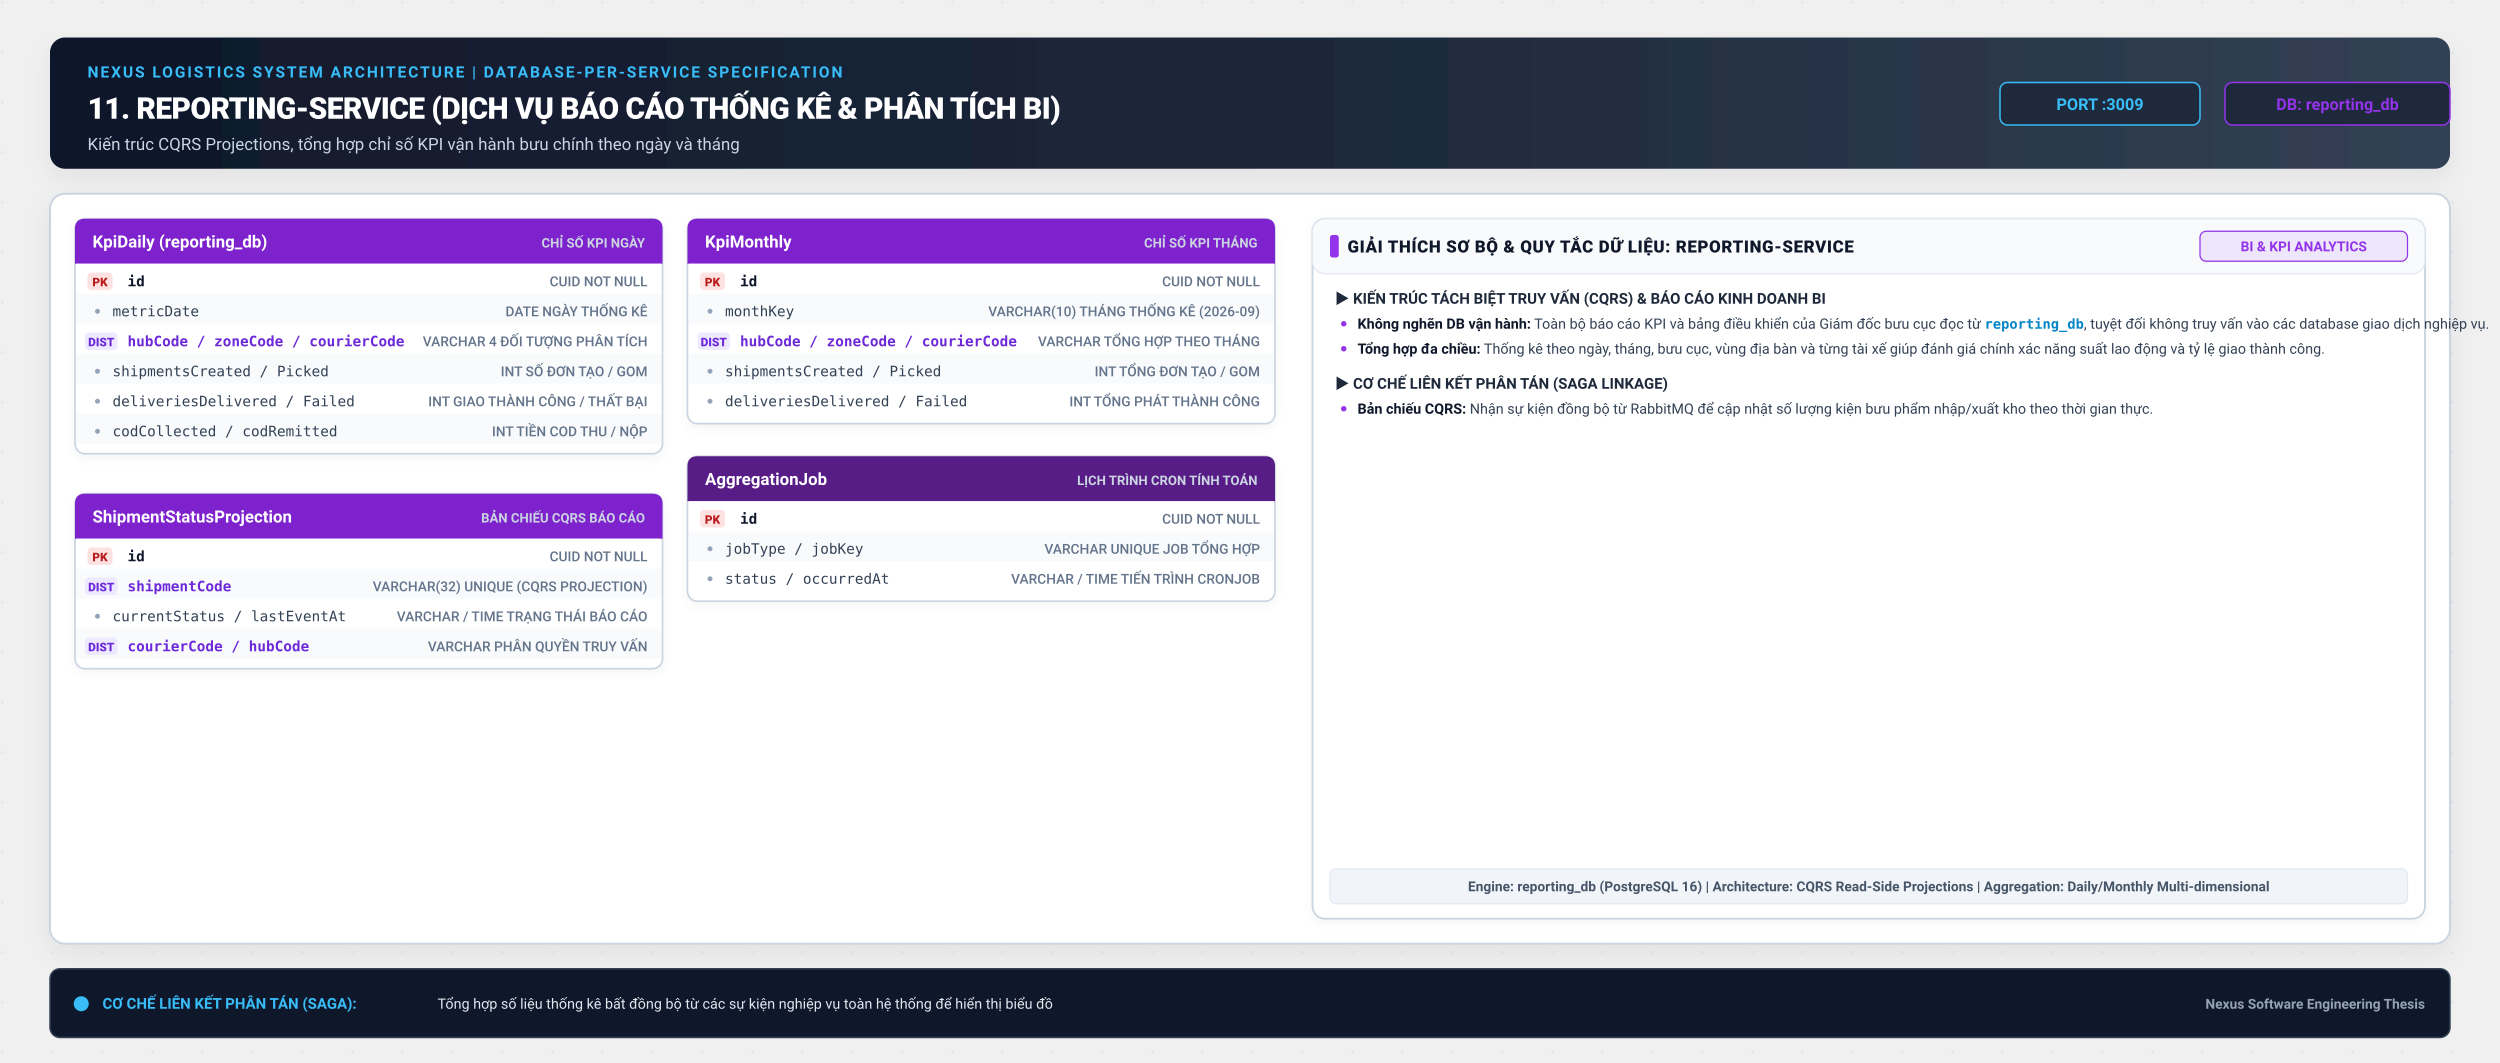
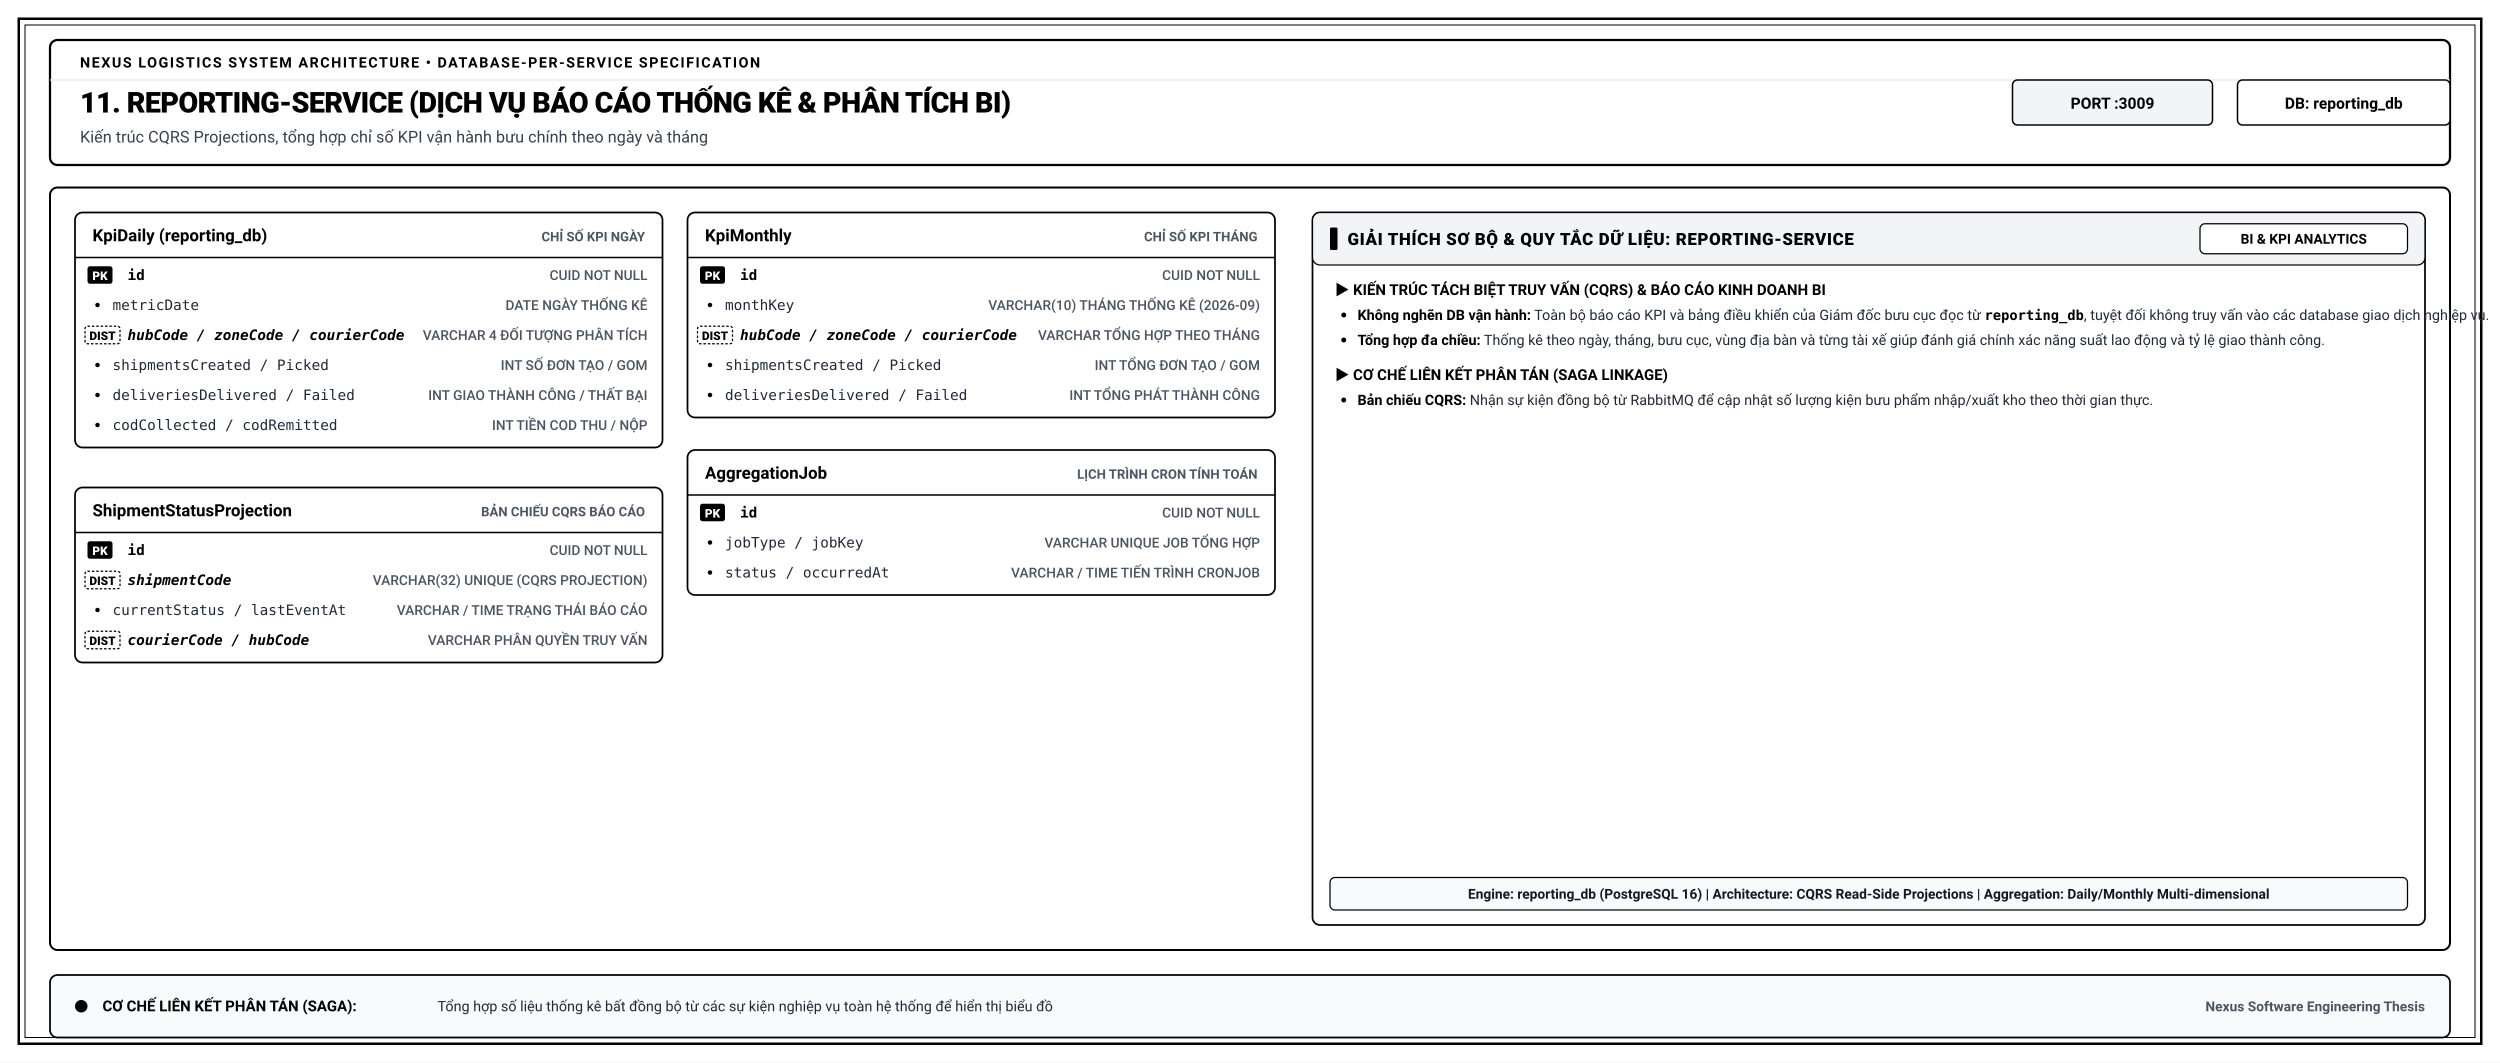
- <svg xmlns="http://www.w3.org/2000/svg" viewBox="0 0 2000 850" width="100%" height="100%" style="background:#F8FAFC;">
+ <svg xmlns="http://www.w3.org/2000/svg" viewBox="0 0 2000 850" width="100%" height="100%" style="background:#FFFFFF;">
  <defs>
-     <filter id="card-shadow" x="-2%" y="-1.5%" width="104%" height="104%" filterUnits="userSpaceOnUse">
-       <feDropShadow dx="0" dy="8" stdDeviation="10" flood-color="#0F172A" flood-opacity="0.06" />
-     </filter>
-     <filter id="table-shadow" x="-3%" y="-3%" width="106%" height="108%" filterUnits="userSpaceOnUse">
-       <feDropShadow dx="0" dy="3" stdDeviation="4" flood-color="#0F172A" flood-opacity="0.04" />
-     </filter>
    <marker id="crow-many" markerWidth="14" markerHeight="14" refX="10" refY="7" orient="auto">
-       <path d="M 0 0 L 10 7 L 0 14 M 10 0 L 10 14" stroke="#475569" stroke-width="1.8" fill="none" />
+       <path d="M 0 0 L 10 7 L 0 14 M 10 0 L 10 14" stroke="#000000" stroke-width="1.8" fill="none" />
    </marker>
    <marker id="crow-one" markerWidth="14" markerHeight="14" refX="10" refY="7" orient="auto">
-       <line x1="5" y1="2" x2="5" y2="12" stroke="#475569" stroke-width="1.8" />
-       <line x1="9" y1="2" x2="9" y2="12" stroke="#475569" stroke-width="1.8" />
+       <line x1="5" y1="2" x2="5" y2="12" stroke="#000000" stroke-width="1.8" />
+       <line x1="9" y1="2" x2="9" y2="12" stroke="#000000" stroke-width="1.8" />
    </marker>
    <marker id="arrow-dist" markerWidth="12" markerHeight="12" refX="9" refY="6" orient="auto">
-       <path d="M 0 1 L 9 6 L 0 11 z" fill="#0284C7" />
+       <path d="M 0 1 L 9 6 L 0 11 z" fill="#000000" />
    </marker>
-     <linearGradient id="header-grad" x1="0%" y1="0%" x2="100%" y2="0%">
-       <stop offset="0%" stop-color="#0F172A" />
-       <stop offset="55%" stop-color="#1E293B" />
-       <stop offset="100%" stop-color="#334155" />
-     </linearGradient>
-     <pattern id="grid-pattern" width="40" height="40" patternUnits="userSpaceOnUse">
-       <circle cx="2" cy="2" r="1.2" fill="#E2E8F0" />
-     </pattern>
  </defs>
-   <rect width="100%" height="100%" fill="url(#grid-pattern)" />
+   <rect width="100%" height="100%" fill="#FFFFFF" />
+   <rect x="15" y="15" width="1970" height="820" fill="none" stroke="#000000" stroke-width="2" />
+   <rect x="20" y="20" width="1960" height="810" fill="none" stroke="#000000" stroke-width="0.8" />
  <style>
    text { font-family: -apple-system, BlinkMacSystemFont, "Segoe UI", Roboto, "Helvetica Neue", Arial, sans-serif; }
-     .doc-badge { font-size: 12.5px; font-weight: 700; fill: #38BDF8; letter-spacing: 1.5px; text-transform: uppercase; }
-     .doc-title { font-size: 24px; font-weight: 800; fill: #FFFFFF; letter-spacing: -0.5px; }
-     .doc-subtitle { font-size: 13.5px; font-weight: 400; fill: #CBD5E1; }
-     .meta-tag { font-size: 11.5px; font-weight: 600; fill: #E2E8F0; }
+     .doc-badge { font-size: 11.5px; font-weight: 700; fill: #000000; letter-spacing: 1.2px; text-transform: uppercase; }
+     .doc-title { font-size: 23px; font-weight: 800; fill: #000000; letter-spacing: -0.5px; }
+     .doc-subtitle { font-size: 13px; font-weight: 400; fill: #374151; }
    
-     .svc-title { font-size: 18px; font-weight: 800; fill: #0F172A; }
-     .svc-sub { font-size: 12.5px; font-weight: 500; fill: #64748B; }
-     .svc-port { font-size: 12px; font-weight: 700; font-family: ui-monospace, Menlo, monospace; fill: #0284C7; }
+     .tbl-header { font-size: 13.5px; font-weight: 700; fill: #000000; }
+     .tbl-tag { font-size: 10.5px; font-weight: 600; fill: #4B5563; text-transform: uppercase; }
+     .tbl-field-pk { font-size: 11.5px; font-weight: 700; fill: #000000; font-family: ui-monospace, Menlo, monospace; }
+     .tbl-field-fk { font-size: 11.5px; font-weight: 600; fill: #000000; font-family: ui-monospace, Menlo, monospace; }
+     .tbl-field-dist { font-size: 11.5px; font-weight: 600; fill: #000000; font-style: italic; font-family: ui-monospace, Menlo, monospace; }
+     .tbl-field-normal { font-size: 11.5px; font-weight: 500; fill: #1F2937; font-family: ui-monospace, Menlo, monospace; }
+     .tbl-type { font-size: 11px; font-weight: 500; fill: #4B5563; }

-     .tbl-header { font-size: 13.5px; font-weight: 700; fill: #FFFFFF; }
-     .tbl-tag { font-size: 10.5px; font-weight: 600; fill: #CBD5E1; text-transform: uppercase; }
-     .tbl-field-pk { font-size: 11.5px; font-weight: 700; fill: #0F172A; font-family: ui-monospace, Menlo, monospace; }
-     .tbl-field-fk { font-size: 11.5px; font-weight: 600; fill: #1D4ED8; font-family: ui-monospace, Menlo, monospace; }
-     .tbl-field-dist { font-size: 11.5px; font-weight: 600; fill: #6D28D9; font-family: ui-monospace, Menlo, monospace; }
-     .tbl-field-normal { font-size: 11.5px; font-weight: 500; fill: #334155; font-family: ui-monospace, Menlo, monospace; }
-     .tbl-type { font-size: 11px; font-weight: 500; fill: #64748B; }
+     .badge-pk { font-size: 9.5px; font-weight: 800; fill: #FFFFFF; }
+     .badge-fk { font-size: 9.5px; font-weight: 800; fill: #000000; }
+     .badge-dist { font-size: 9.5px; font-weight: 800; fill: #000000; }

-     .badge-pk { font-size: 9.5px; font-weight: 800; fill: #B91C1C; }
-     .badge-fk { font-size: 9.5px; font-weight: 800; fill: #1D4ED8; }
-     .badge-dist { font-size: 9.5px; font-weight: 800; fill: #6D28D9; }
- 
-     .panel-header { font-size: 13.5px; font-weight: 800; fill: #0F172A; text-transform: uppercase; letter-spacing: 0.5px; }
-     .panel-sec-title { font-size: 12px; font-weight: 700; fill: #1E293B; }
-     .panel-body { font-size: 11.5px; font-weight: 400; fill: #334155; }
-     .panel-bold { font-weight: 700; fill: #0F172A; }
-     .panel-code { font-family: ui-monospace, Menlo, monospace; font-size: 11px; font-weight: 700; fill: #0284C7; }
+     .panel-header { font-size: 13.5px; font-weight: 800; fill: #000000; text-transform: uppercase; letter-spacing: 0.5px; }
+     .panel-sec-title { font-size: 12px; font-weight: 700; fill: #000000; }
+     .panel-body { font-size: 11.5px; font-weight: 400; fill: #1F2937; }
+     .panel-bold { font-weight: 700; fill: #000000; }
+     .panel-code { font-family: ui-monospace, Menlo, monospace; font-size: 11px; font-weight: 700; fill: #000000; }
  </style>
-   <g id="Header" transform="translate(40, 30)">
-     <rect width="1920" height="105" rx="12" fill="url(#header-grad)" filter="url(#card-shadow)" />
-     <text x="30" y="32" class="doc-badge">NEXUS LOGISTICS SYSTEM ARCHITECTURE | DATABASE-PER-SERVICE SPECIFICATION</text>
-     <text x="30" y="65" class="doc-title">11. REPORTING-SERVICE (DỊCH VỤ BÁO CÁO THỐNG KÊ &amp; PHÂN TÍCH BI)</text>
-     <text x="30" y="90" class="doc-subtitle">Kiến trúc CQRS Projections, tổng hợp chỉ số KPI vận hành bưu chính theo ngày và tháng</text>
-     <rect x="1560" y="36" width="160" height="34" rx="6" fill="#1E293B" stroke="#38BDF8" stroke-width="1.2" />
-     <text x="1640" y="58" font-size="13" font-weight="700" fill="#38BDF8" text-anchor="middle">PORT :3009</text>
-     <rect x="1740" y="36" width="180" height="34" rx="6" fill="#1E293B" stroke="#9333EA" stroke-width="1.2" />
-     <text x="1830" y="58" font-size="13" font-weight="700" fill="#9333EA" text-anchor="middle">DB: reporting_db</text>
+   <g id="Header" transform="translate(40, 32)">
+     <rect width="1920" height="100" rx="6" fill="#FFFFFF" stroke="#000000" stroke-width="1.8" />
+     <line x1="0" y1="32" x2="1920" y2="32" stroke="#E5E7EB" stroke-width="1" />
+     <text x="24" y="22" class="doc-badge">NEXUS LOGISTICS SYSTEM ARCHITECTURE • DATABASE-PER-SERVICE SPECIFICATION</text>
+     <text x="24" y="58" class="doc-title">11. REPORTING-SERVICE (DỊCH VỤ BÁO CÁO THỐNG KÊ &amp; PHÂN TÍCH BI)</text>
+     <text x="24" y="82" class="doc-subtitle">Kiến trúc CQRS Projections, tổng hợp chỉ số KPI vận hành bưu chính theo ngày và tháng</text>
+     <rect x="1570" y="32" width="160" height="36" rx="4" fill="#F3F4F6" stroke="#000000" stroke-width="1.2" />
+     <text x="1650" y="55" font-size="12.5" font-weight="700" fill="#000000" text-anchor="middle">PORT :3009</text>
+     <rect x="1750" y="32" width="170" height="36" rx="4" fill="#FFFFFF" stroke="#000000" stroke-width="1.2" />
+     <text x="1835" y="55" font-size="12.5" font-weight="700" fill="#000000" text-anchor="middle">DB: reporting_db</text>
  </g>
-   <g id="ServiceBody" transform="translate(40, 155)">
-     <rect width="1920" height="600" rx="12" fill="#FFFFFF" stroke="#CBD5E1" stroke-width="1.6" filter="url(#card-shadow)" />
+   <g id="ServiceBody" transform="translate(40, 150)">
+     <rect width="1920" height="610" rx="6" fill="#FFFFFF" stroke="#000000" stroke-width="1.6" />
    <g transform="translate(20, 20)">
-       <rect width="470" height="188" rx="8" fill="#FFFFFF" stroke="#CBD5E1" stroke-width="1.4" filter="url(#table-shadow)" />
-       <path d="M 0 8 Q 0 0 8 0 L 462 0 Q 470 0 470 8 L 470 36 L 0 36 Z" fill="#7E22CE" />
+       <rect width="470" height="188" rx="6" fill="#FFFFFF" stroke="#000000" stroke-width="1.4" />
+       <line x1="0" y1="36" x2="470" y2="36" stroke="#000000" stroke-width="1.2" />
      <text x="14" y="23" class="tbl-header">KpiDaily (reporting_db)</text>
      <text x="456" y="23" class="tbl-tag" text-anchor="end">CHỈ SỐ KPI NGÀY</text>
-       <rect x="1" y="36" width="468" height="24" fill="#FFFFFF" />
-       <rect x="10" y="43" width="20" height="14" rx="3" fill="#FEE2E2" />
+       <rect x="10" y="43" width="20" height="14" rx="2" fill="#000000" />
      <text x="20" y="54" class="badge-pk" text-anchor="middle">PK</text>
      <text x="42" y="54" class="tbl-field-pk">id</text>
      <text x="458" y="54" class="tbl-type" text-anchor="end">CUID NOT NULL</text>
-       <rect x="1" y="60" width="468" height="24" fill="#F8FAFC" />
-       <circle cx="18" cy="74" r="2" fill="#94A3B8" />
+       <circle cx="18" cy="74" r="1.8" fill="#000000" />
      <text x="30" y="78" class="tbl-field-normal">metricDate</text>
      <text x="458" y="78" class="tbl-type" text-anchor="end">DATE NGÀY THỐNG KÊ</text>
-       <rect x="1" y="84" width="468" height="24" fill="#FFFFFF" />
-       <rect x="8" y="91" width="26" height="14" rx="3" fill="#EDE9FE" />
-       <text x="21" y="102" class="badge-dist" text-anchor="middle">DIST</text>
+       <rect x="8" y="91" width="28" height="14" rx="2" fill="#FFFFFF" stroke="#000000" stroke-width="1" stroke-dasharray="2 1.5" />
+       <text x="22" y="102" class="badge-dist" text-anchor="middle">DIST</text>
      <text x="42" y="102" class="tbl-field-dist">hubCode / zoneCode / courierCode</text>
      <text x="458" y="102" class="tbl-type" text-anchor="end">VARCHAR 4 ĐỐI TƯỢNG PHÂN TÍCH</text>
-       <rect x="1" y="108" width="468" height="24" fill="#F8FAFC" />
-       <circle cx="18" cy="122" r="2" fill="#94A3B8" />
+       <circle cx="18" cy="122" r="1.8" fill="#000000" />
      <text x="30" y="126" class="tbl-field-normal">shipmentsCreated / Picked</text>
      <text x="458" y="126" class="tbl-type" text-anchor="end">INT SỐ ĐƠN TẠO / GOM</text>
-       <rect x="1" y="132" width="468" height="24" fill="#FFFFFF" />
-       <circle cx="18" cy="146" r="2" fill="#94A3B8" />
+       <circle cx="18" cy="146" r="1.8" fill="#000000" />
      <text x="30" y="150" class="tbl-field-normal">deliveriesDelivered / Failed</text>
      <text x="458" y="150" class="tbl-type" text-anchor="end">INT GIAO THÀNH CÔNG / THẤT BẠI</text>
-       <rect x="1" y="156" width="468" height="24" fill="#F8FAFC" />
-       <circle cx="18" cy="170" r="2" fill="#94A3B8" />
+       <circle cx="18" cy="170" r="1.8" fill="#000000" />
      <text x="30" y="174" class="tbl-field-normal">codCollected / codRemitted</text>
      <text x="458" y="174" class="tbl-type" text-anchor="end">INT TIỀN COD THU / NỘP</text>
    </g>
    <g transform="translate(510, 20)">
-       <rect width="470" height="164" rx="8" fill="#FFFFFF" stroke="#CBD5E1" stroke-width="1.4" filter="url(#table-shadow)" />
-       <path d="M 0 8 Q 0 0 8 0 L 462 0 Q 470 0 470 8 L 470 36 L 0 36 Z" fill="#7E22CE" />
+       <rect width="470" height="164" rx="6" fill="#FFFFFF" stroke="#000000" stroke-width="1.4" />
+       <line x1="0" y1="36" x2="470" y2="36" stroke="#000000" stroke-width="1.2" />
      <text x="14" y="23" class="tbl-header">KpiMonthly</text>
      <text x="456" y="23" class="tbl-tag" text-anchor="end">CHỈ SỐ KPI THÁNG</text>
-       <rect x="1" y="36" width="468" height="24" fill="#FFFFFF" />
-       <rect x="10" y="43" width="20" height="14" rx="3" fill="#FEE2E2" />
+       <rect x="10" y="43" width="20" height="14" rx="2" fill="#000000" />
      <text x="20" y="54" class="badge-pk" text-anchor="middle">PK</text>
      <text x="42" y="54" class="tbl-field-pk">id</text>
      <text x="458" y="54" class="tbl-type" text-anchor="end">CUID NOT NULL</text>
-       <rect x="1" y="60" width="468" height="24" fill="#F8FAFC" />
-       <circle cx="18" cy="74" r="2" fill="#94A3B8" />
+       <circle cx="18" cy="74" r="1.8" fill="#000000" />
      <text x="30" y="78" class="tbl-field-normal">monthKey</text>
      <text x="458" y="78" class="tbl-type" text-anchor="end">VARCHAR(10) THÁNG THỐNG KÊ (2026-09)</text>
-       <rect x="1" y="84" width="468" height="24" fill="#FFFFFF" />
-       <rect x="8" y="91" width="26" height="14" rx="3" fill="#EDE9FE" />
-       <text x="21" y="102" class="badge-dist" text-anchor="middle">DIST</text>
+       <rect x="8" y="91" width="28" height="14" rx="2" fill="#FFFFFF" stroke="#000000" stroke-width="1" stroke-dasharray="2 1.5" />
+       <text x="22" y="102" class="badge-dist" text-anchor="middle">DIST</text>
      <text x="42" y="102" class="tbl-field-dist">hubCode / zoneCode / courierCode</text>
      <text x="458" y="102" class="tbl-type" text-anchor="end">VARCHAR TỔNG HỢP THEO THÁNG</text>
-       <rect x="1" y="108" width="468" height="24" fill="#F8FAFC" />
-       <circle cx="18" cy="122" r="2" fill="#94A3B8" />
+       <circle cx="18" cy="122" r="1.8" fill="#000000" />
      <text x="30" y="126" class="tbl-field-normal">shipmentsCreated / Picked</text>
      <text x="458" y="126" class="tbl-type" text-anchor="end">INT TỔNG ĐƠN TẠO / GOM</text>
-       <rect x="1" y="132" width="468" height="24" fill="#FFFFFF" />
-       <circle cx="18" cy="146" r="2" fill="#94A3B8" />
+       <circle cx="18" cy="146" r="1.8" fill="#000000" />
      <text x="30" y="150" class="tbl-field-normal">deliveriesDelivered / Failed</text>
      <text x="458" y="150" class="tbl-type" text-anchor="end">INT TỔNG PHÁT THÀNH CÔNG</text>
    </g>
    <g transform="translate(20, 240)">
-       <rect width="470" height="140" rx="8" fill="#FFFFFF" stroke="#CBD5E1" stroke-width="1.4" filter="url(#table-shadow)" />
-       <path d="M 0 8 Q 0 0 8 0 L 462 0 Q 470 0 470 8 L 470 36 L 0 36 Z" fill="#7E22CE" />
+       <rect width="470" height="140" rx="6" fill="#FFFFFF" stroke="#000000" stroke-width="1.4" />
+       <line x1="0" y1="36" x2="470" y2="36" stroke="#000000" stroke-width="1.2" />
      <text x="14" y="23" class="tbl-header">ShipmentStatusProjection</text>
      <text x="456" y="23" class="tbl-tag" text-anchor="end">BẢN CHIẾU CQRS BÁO CÁO</text>
-       <rect x="1" y="36" width="468" height="24" fill="#FFFFFF" />
-       <rect x="10" y="43" width="20" height="14" rx="3" fill="#FEE2E2" />
+       <rect x="10" y="43" width="20" height="14" rx="2" fill="#000000" />
      <text x="20" y="54" class="badge-pk" text-anchor="middle">PK</text>
      <text x="42" y="54" class="tbl-field-pk">id</text>
      <text x="458" y="54" class="tbl-type" text-anchor="end">CUID NOT NULL</text>
-       <rect x="1" y="60" width="468" height="24" fill="#F8FAFC" />
-       <rect x="8" y="67" width="26" height="14" rx="3" fill="#EDE9FE" />
-       <text x="21" y="78" class="badge-dist" text-anchor="middle">DIST</text>
+       <rect x="8" y="67" width="28" height="14" rx="2" fill="#FFFFFF" stroke="#000000" stroke-width="1" stroke-dasharray="2 1.5" />
+       <text x="22" y="78" class="badge-dist" text-anchor="middle">DIST</text>
      <text x="42" y="78" class="tbl-field-dist">shipmentCode</text>
      <text x="458" y="78" class="tbl-type" text-anchor="end">VARCHAR(32) UNIQUE (CQRS PROJECTION)</text>
-       <rect x="1" y="84" width="468" height="24" fill="#FFFFFF" />
-       <circle cx="18" cy="98" r="2" fill="#94A3B8" />
+       <circle cx="18" cy="98" r="1.8" fill="#000000" />
      <text x="30" y="102" class="tbl-field-normal">currentStatus / lastEventAt</text>
      <text x="458" y="102" class="tbl-type" text-anchor="end">VARCHAR / TIME TRẠNG THÁI BÁO CÁO</text>
-       <rect x="1" y="108" width="468" height="24" fill="#F8FAFC" />
-       <rect x="8" y="115" width="26" height="14" rx="3" fill="#EDE9FE" />
-       <text x="21" y="126" class="badge-dist" text-anchor="middle">DIST</text>
+       <rect x="8" y="115" width="28" height="14" rx="2" fill="#FFFFFF" stroke="#000000" stroke-width="1" stroke-dasharray="2 1.5" />
+       <text x="22" y="126" class="badge-dist" text-anchor="middle">DIST</text>
      <text x="42" y="126" class="tbl-field-dist">courierCode / hubCode</text>
      <text x="458" y="126" class="tbl-type" text-anchor="end">VARCHAR PHÂN QUYỀN TRUY VẤN</text>
    </g>
    <g transform="translate(510, 210)">
-       <rect width="470" height="116" rx="8" fill="#FFFFFF" stroke="#CBD5E1" stroke-width="1.4" filter="url(#table-shadow)" />
-       <path d="M 0 8 Q 0 0 8 0 L 462 0 Q 470 0 470 8 L 470 36 L 0 36 Z" fill="#581C87" />
+       <rect width="470" height="116" rx="6" fill="#FFFFFF" stroke="#000000" stroke-width="1.4" />
+       <line x1="0" y1="36" x2="470" y2="36" stroke="#000000" stroke-width="1.2" />
      <text x="14" y="23" class="tbl-header">AggregationJob</text>
      <text x="456" y="23" class="tbl-tag" text-anchor="end">LỊCH TRÌNH CRON TÍNH TOÁN</text>
-       <rect x="1" y="36" width="468" height="24" fill="#FFFFFF" />
-       <rect x="10" y="43" width="20" height="14" rx="3" fill="#FEE2E2" />
+       <rect x="10" y="43" width="20" height="14" rx="2" fill="#000000" />
      <text x="20" y="54" class="badge-pk" text-anchor="middle">PK</text>
      <text x="42" y="54" class="tbl-field-pk">id</text>
      <text x="458" y="54" class="tbl-type" text-anchor="end">CUID NOT NULL</text>
-       <rect x="1" y="60" width="468" height="24" fill="#F8FAFC" />
-       <circle cx="18" cy="74" r="2" fill="#94A3B8" />
+       <circle cx="18" cy="74" r="1.8" fill="#000000" />
      <text x="30" y="78" class="tbl-field-normal">jobType / jobKey</text>
      <text x="458" y="78" class="tbl-type" text-anchor="end">VARCHAR UNIQUE JOB TỔNG HỢP</text>
-       <rect x="1" y="84" width="468" height="24" fill="#FFFFFF" />
-       <circle cx="18" cy="98" r="2" fill="#94A3B8" />
+       <circle cx="18" cy="98" r="1.8" fill="#000000" />
      <text x="30" y="102" class="tbl-field-normal">status / occurredAt</text>
      <text x="458" y="102" class="tbl-type" text-anchor="end">VARCHAR / TIME TIẾN TRÌNH CRONJOB</text>
    </g>
    <g transform="translate(1010, 20)">
-       <rect width="890" height="560" rx="10" fill="#FFFFFF" stroke="#CBD5E1" stroke-width="1.5" filter="url(#table-shadow)" />
-       <rect x="0" y="0" width="890" height="44" rx="10" fill="#F8FAFC" stroke="#E2E8F0" stroke-width="1" />
-       <rect x="14" y="13" width="7" height="18" rx="2" fill="#9333EA" />
-       <text x="28" y="27" class="panel-header">GIẢI THÍCH SƠ BỘ &amp; QUY TẮC DỮ LIỆU: REPORTING-SERVICE</text>
-       <rect x="710" y="10" width="166" height="24" rx="5" fill="#9333EA18" stroke="#9333EA" stroke-width="1" />
-       <text x="793" y="26" font-size="11" font-weight="700" fill="#9333EA" text-anchor="middle">BI &amp; KPI ANALYTICS</text>
-       <text x="18" y="68" class="panel-sec-title">▶ KIẾN TRÚC TÁCH BIỆT TRUY VẤN (CQRS) &amp; BÁO CÁO KINH DOANH BI</text>
-       <circle cx="25" cy="84" r="2.2" fill="#9333EA" />
-       <text x="36" y="88" class="panel-body">
+       <rect width="890" height="570" rx="6" fill="#FFFFFF" stroke="#000000" stroke-width="1.4" />
+       <rect x="0" y="0" width="890" height="42" rx="6" fill="#F3F4F6" stroke="#000000" stroke-width="1" />
+       <rect x="14" y="12" width="6" height="18" rx="1" fill="#000000" />
+       <text x="28" y="26" class="panel-header">GIẢI THÍCH SƠ BỘ &amp; QUY TẮC DỮ LIỆU: REPORTING-SERVICE</text>
+       <rect x="710" y="9" width="166" height="24" rx="4" fill="#FFFFFF" stroke="#000000" stroke-width="1" />
+       <text x="793" y="25" font-size="11" font-weight="700" fill="#000000" text-anchor="middle">BI &amp; KPI ANALYTICS</text>
+       <text x="18" y="66" class="panel-sec-title">▶ KIẾN TRÚC TÁCH BIỆT TRUY VẤN (CQRS) &amp; BÁO CÁO KINH DOANH BI</text>
+       <circle cx="25" cy="82" r="2" fill="#000000" />
+       <text x="36" y="86" class="panel-body">
        <tspan class="panel-bold">Không nghẽn DB vận hành:</tspan> Toàn bộ báo cáo KPI và bảng điều khiển của Giám đốc bưu cục đọc từ <tspan class="panel-code">reporting_db</tspan>, tuyệt đối không truy vấn vào các database giao dịch nghiệp vụ.</text>
-       <circle cx="25" cy="104" r="2.2" fill="#9333EA" />
-       <text x="36" y="108" class="panel-body">
+       <circle cx="25" cy="102" r="2" fill="#000000" />
+       <text x="36" y="106" class="panel-body">
        <tspan class="panel-bold">Tổng hợp đa chiều:</tspan> Thống kê theo ngày, tháng, bưu cục, vùng địa bàn và từng tài xế giúp đánh giá chính xác năng suất lao động và tỷ lệ giao thành công.</text>
-       <text x="18" y="136" class="panel-sec-title">▶ CƠ CHẾ LIÊN KẾT PHÂN TÁN (SAGA LINKAGE)</text>
-       <circle cx="25" cy="152" r="2.2" fill="#9333EA" />
-       <text x="36" y="156" class="panel-body">
+       <text x="18" y="134" class="panel-sec-title">▶ CƠ CHẾ LIÊN KẾT PHÂN TÁN (SAGA LINKAGE)</text>
+       <circle cx="25" cy="150" r="2" fill="#000000" />
+       <text x="36" y="154" class="panel-body">
        <tspan class="panel-bold">Bản chiếu CQRS:</tspan> Nhận sự kiện đồng bộ từ RabbitMQ để cập nhật số lượng kiện bưu phẩm nhập/xuất kho theo thời gian thực.</text>
-       <rect x="14" y="520" width="862" height="28" rx="5" fill="#F1F5F9" stroke="#E2E8F0" stroke-width="1" />
-       <text x="445.0" y="538" font-size="11" font-weight="600" fill="#475569" text-anchor="middle">Engine: reporting_db (PostgreSQL 16) | Architecture: CQRS Read-Side Projections | Aggregation: Daily/Monthly Multi-dimensional</text>
+       <rect x="14" y="532" width="862" height="26" rx="4" fill="#F9FAFB" stroke="#000000" stroke-width="1" />
+       <text x="445.0" y="549" font-size="11" font-weight="600" fill="#111827" text-anchor="middle">Engine: reporting_db (PostgreSQL 16) | Architecture: CQRS Read-Side Projections | Aggregation: Daily/Monthly Multi-dimensional</text>
    </g>
  </g>
-   <g id="FooterSaga" transform="translate(40, 775)">
-     <rect width="1920" height="55" rx="8" fill="#0F172A" stroke="#334155" stroke-width="1.2" />
-     <circle cx="25" cy="28" r="6" fill="#38BDF8" />
-     <text x="42" y="32" font-size="12" font-weight="700" fill="#38BDF8">CƠ CHẾ LIÊN KẾT PHÂN TÁN (SAGA):</text>
-     <text x="310" y="32" font-size="11.5" fill="#E2E8F0">Tổng hợp số liệu thống kê bất đồng bộ từ các sự kiện nghiệp vụ toàn hệ thống để hiển thị biểu đồ</text>
-     <text x="1900" y="32" font-size="11" font-weight="600" fill="#94A3B8" text-anchor="end">Nexus Software Engineering Thesis</text>
+   <g id="FooterSaga" transform="translate(40, 780)">
+     <rect width="1920" height="50" rx="6" fill="#F9FAFB" stroke="#000000" stroke-width="1.4" />
+     <circle cx="25" cy="25" r="5" fill="#000000" />
+     <text x="42" y="29" font-size="12" font-weight="700" fill="#000000">CƠ CHẾ LIÊN KẾT PHÂN TÁN (SAGA):</text>
+     <text x="310" y="29" font-size="11.5" fill="#1F2937">Tổng hợp số liệu thống kê bất đồng bộ từ các sự kiện nghiệp vụ toàn hệ thống để hiển thị biểu đồ</text>
+     <text x="1900" y="29" font-size="11" font-weight="600" fill="#4B5563" text-anchor="end">Nexus Software Engineering Thesis</text>
  </g>
</svg>
